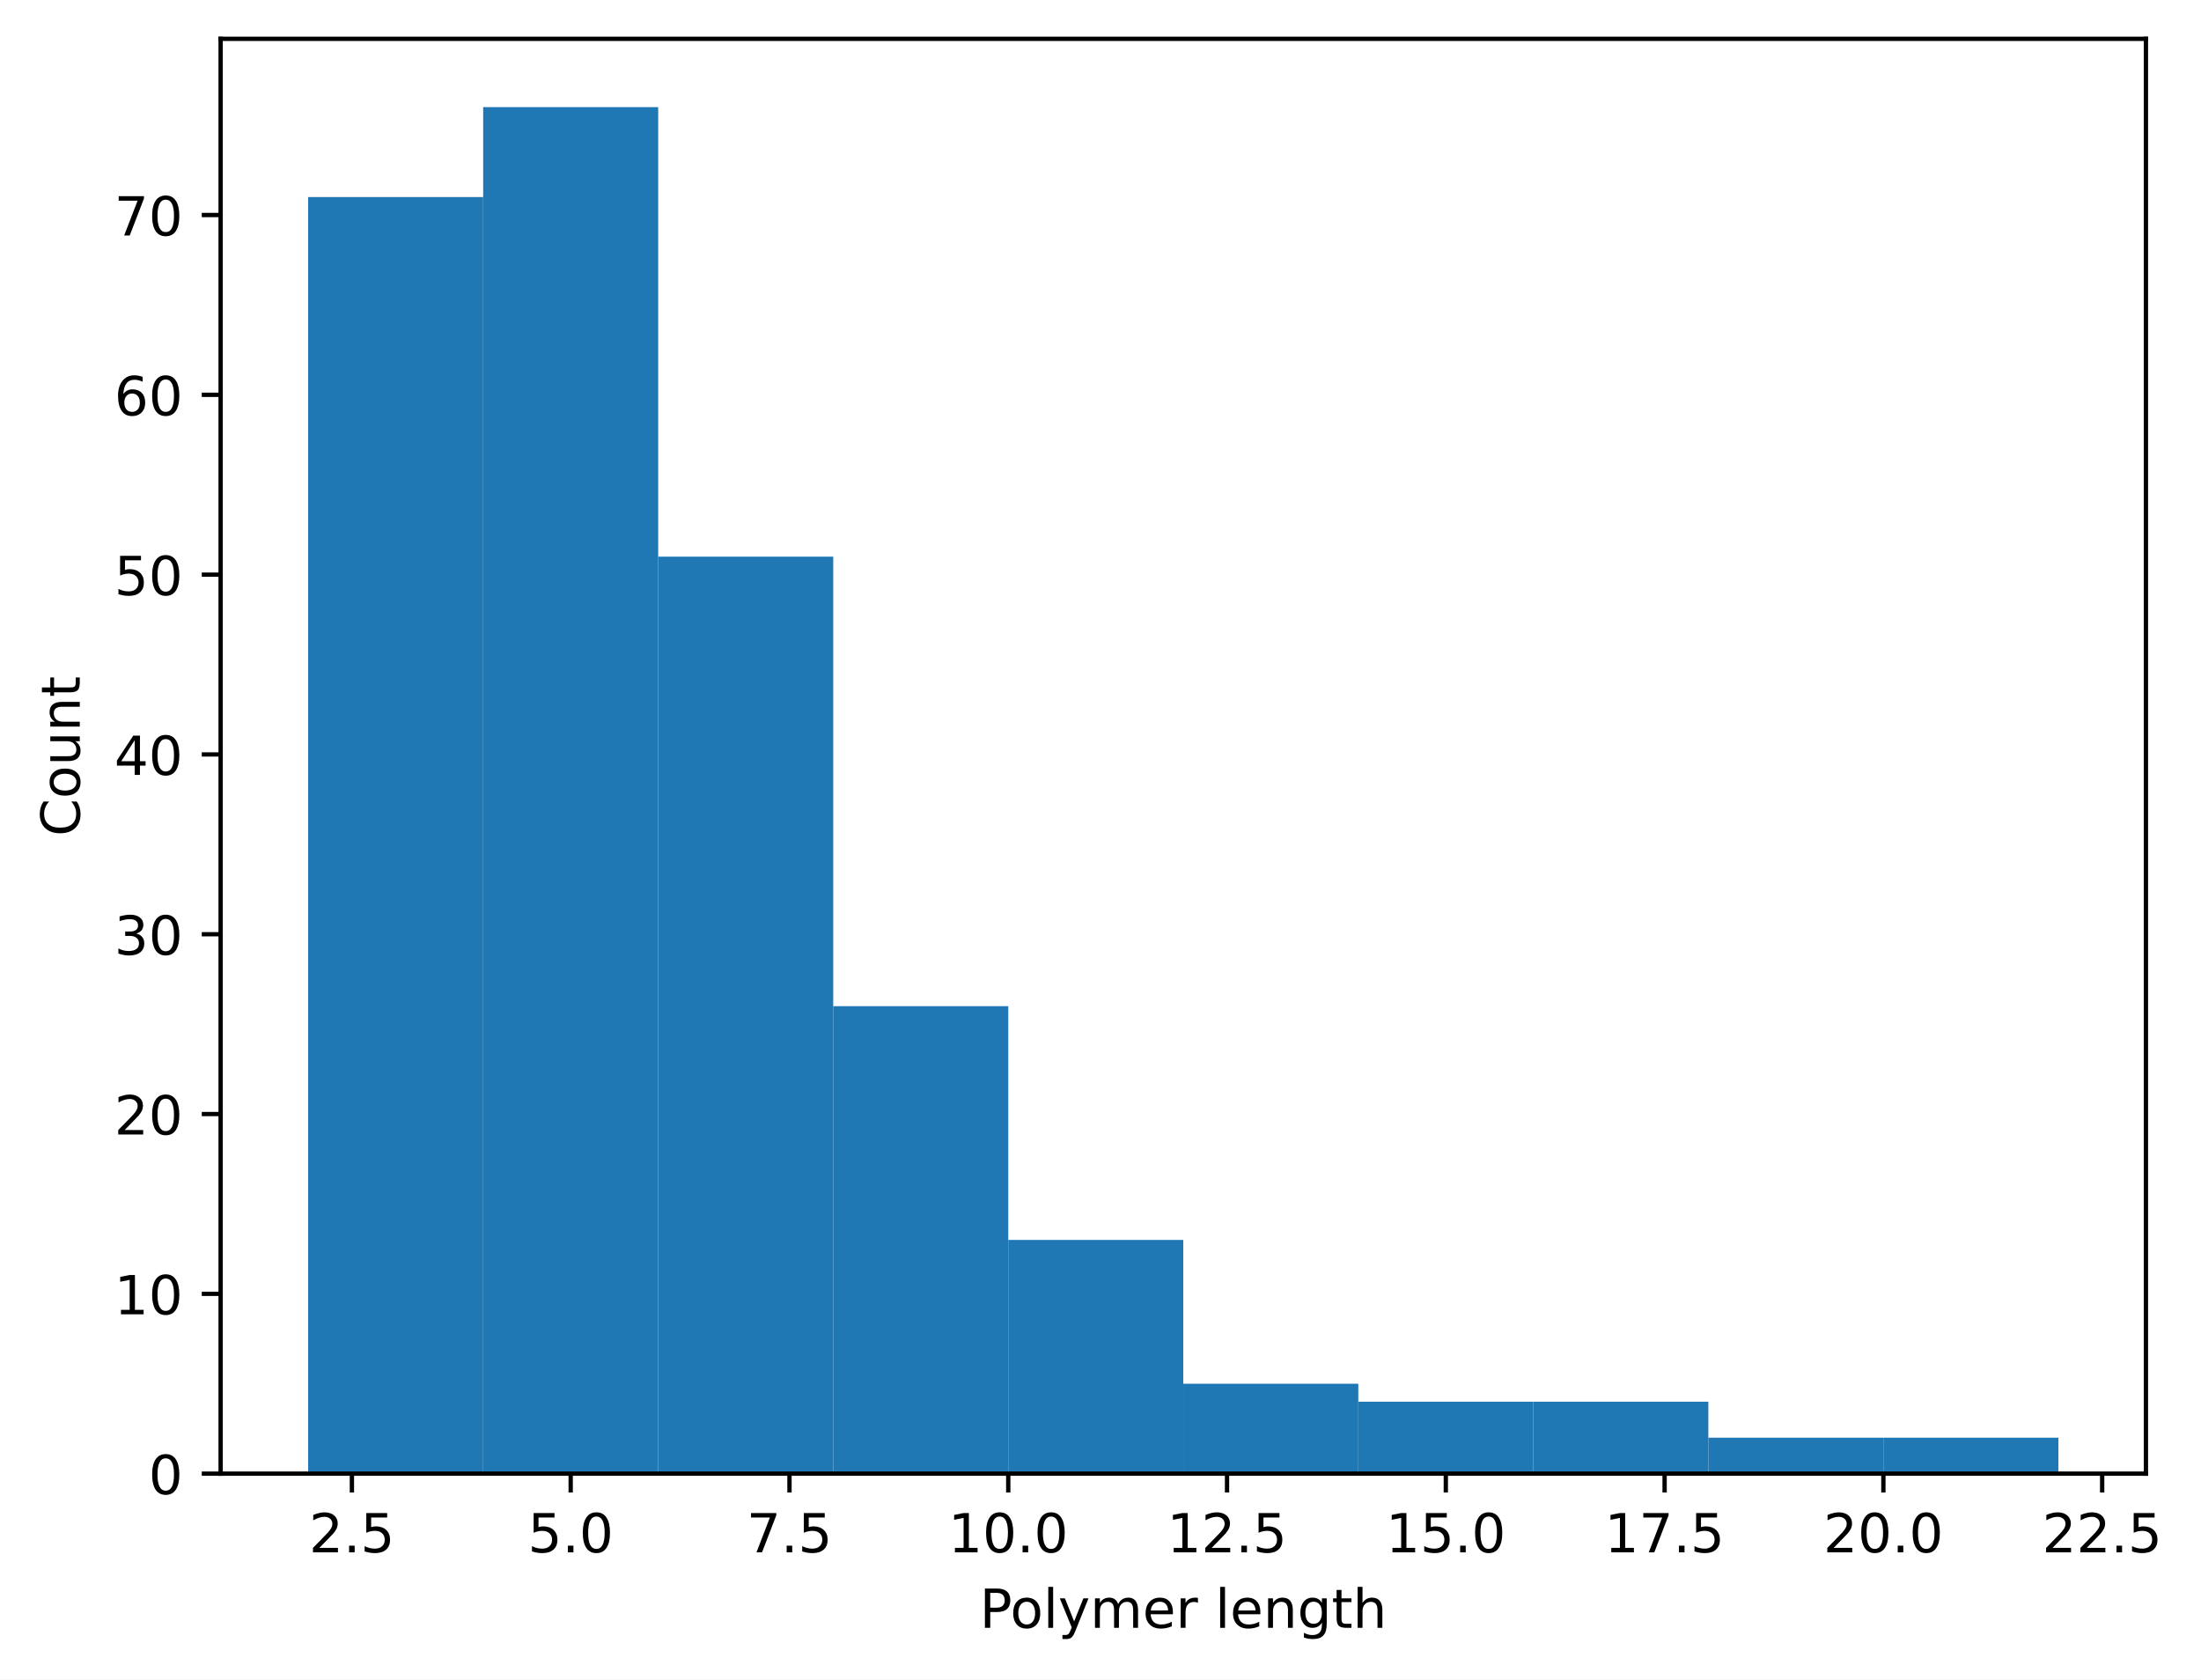
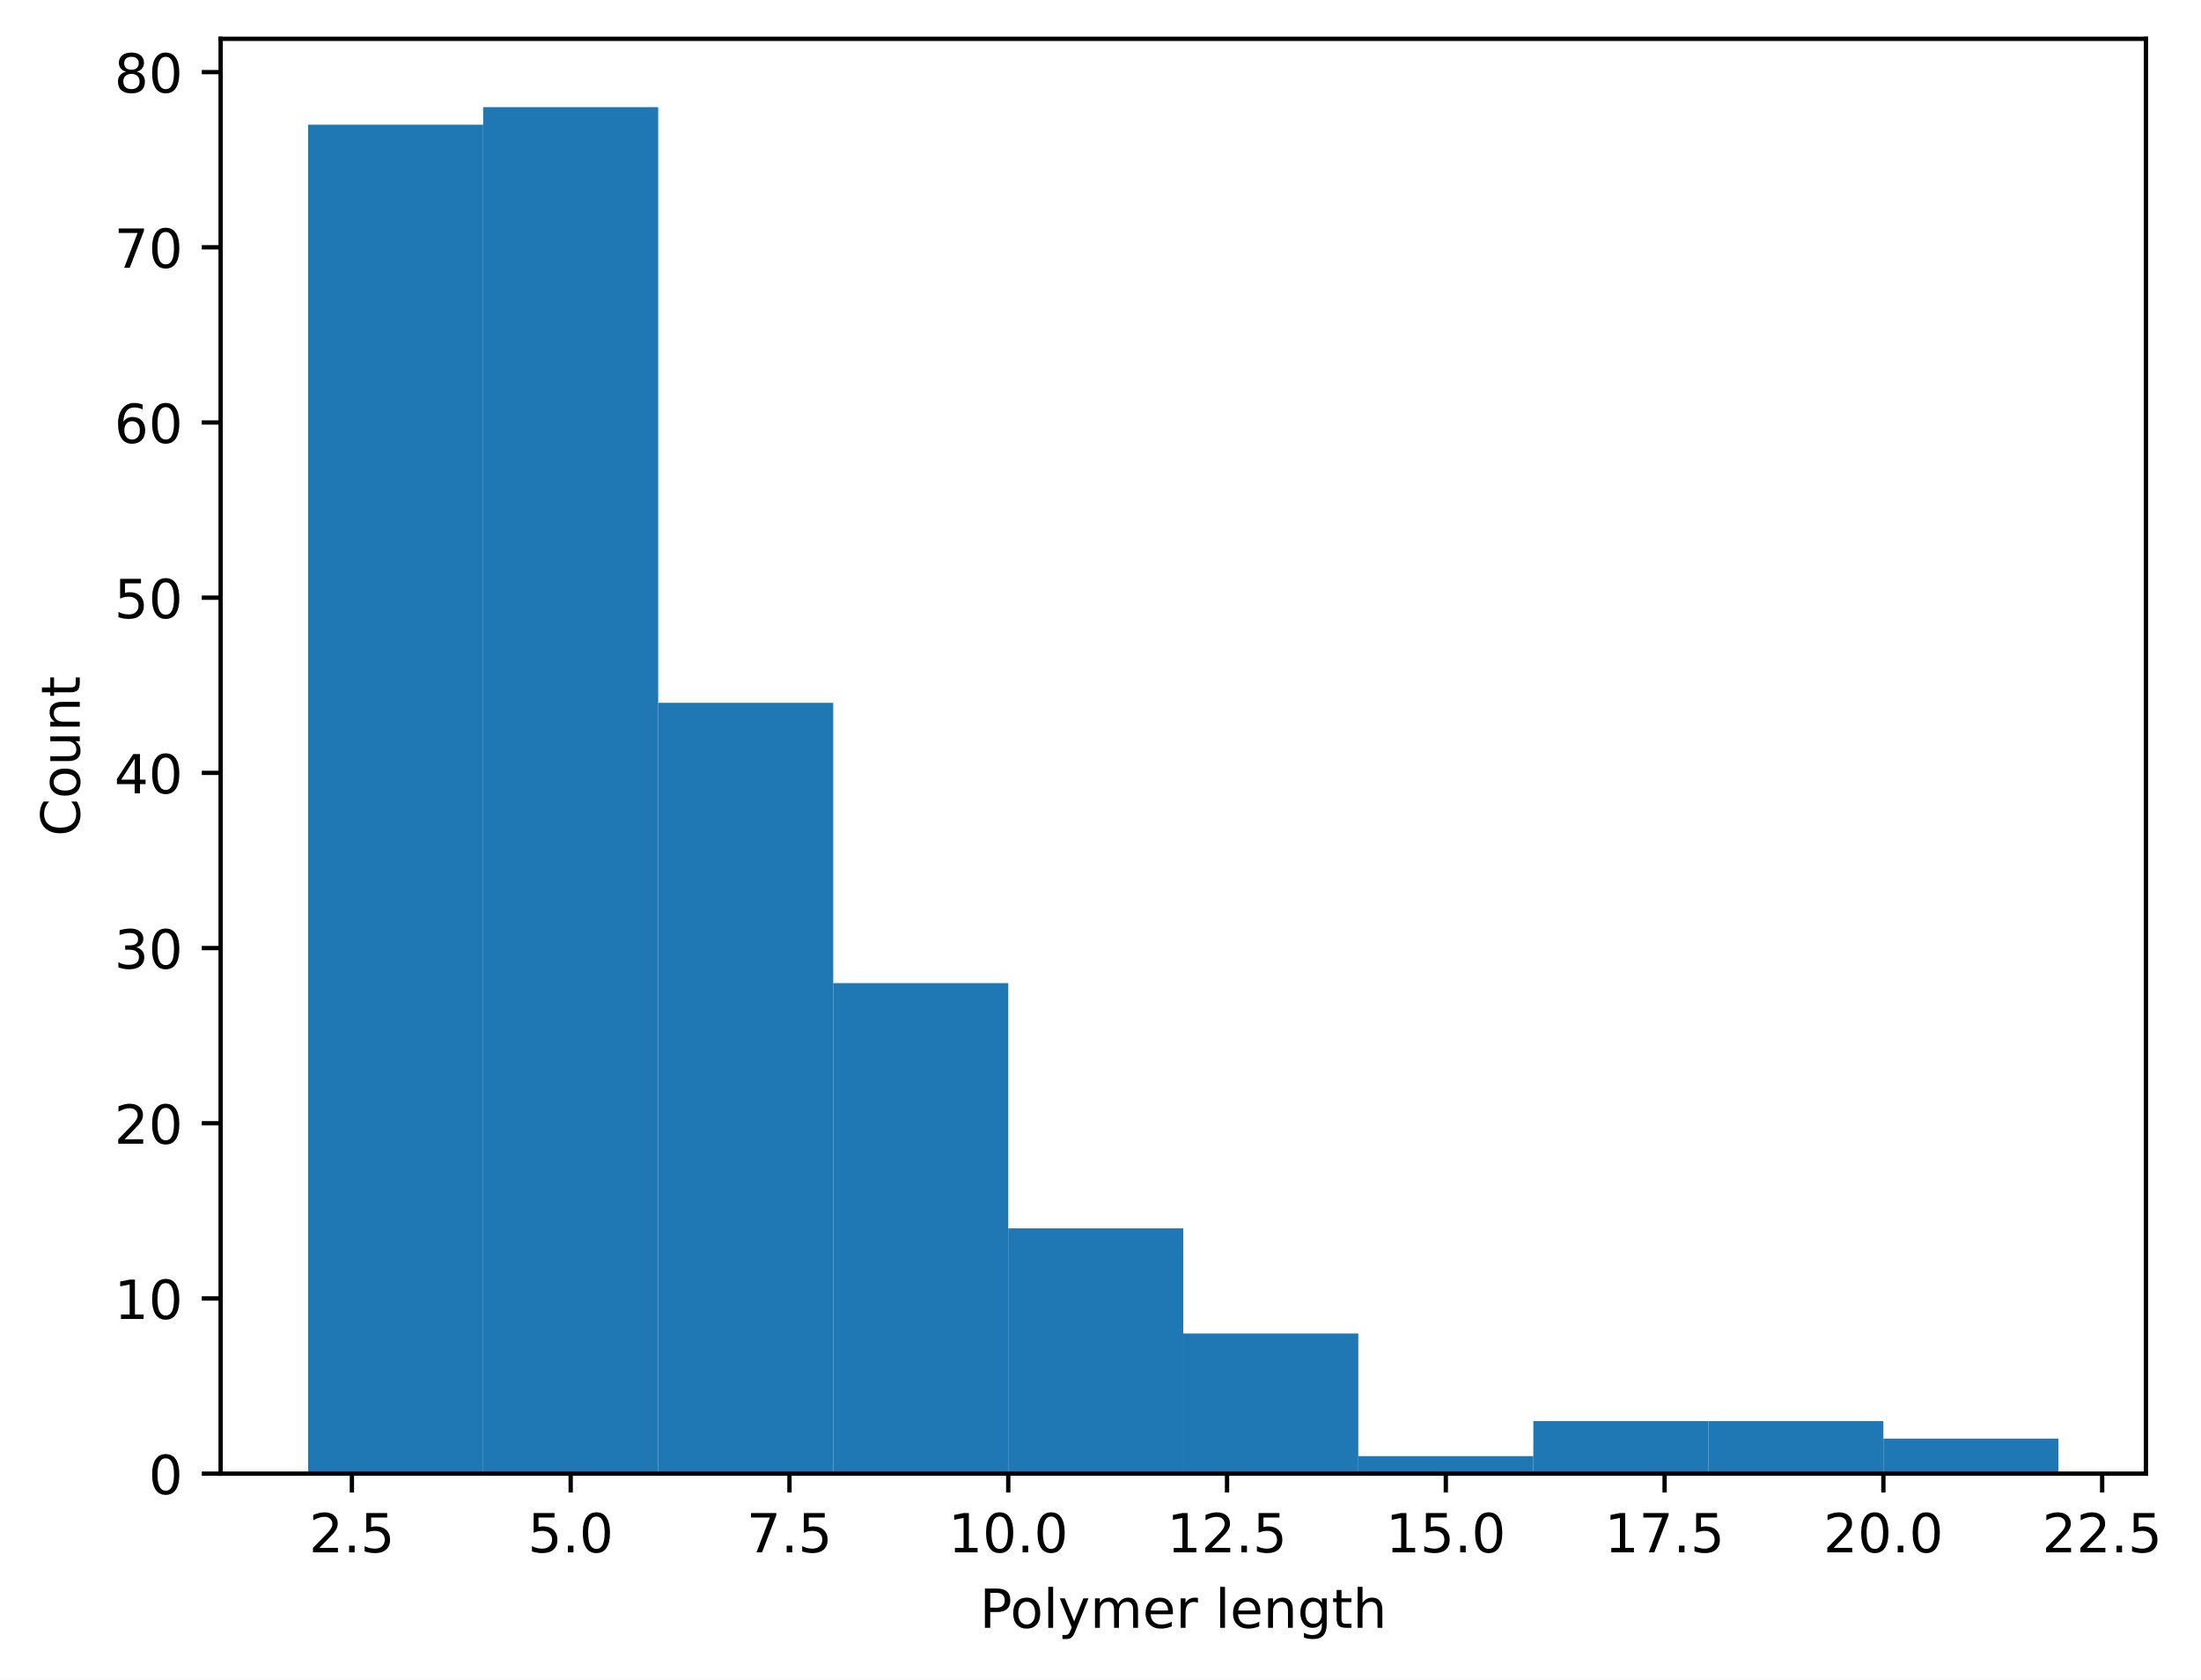
<svg xmlns="http://www.w3.org/2000/svg" xmlns:xlink="http://www.w3.org/1999/xlink" width="408.261pt" height="311.513pt" viewBox="0 0 408.261 311.513" version="1.1">
  <defs>
    <style type="text/css">*{stroke-linejoin: round; stroke-linecap: butt}</style>
  </defs>
  <g id="figure_1">
    <g id="patch_1">
      <path d="M 0 311.513  L 408.261 311.513  L 408.261 0  L 0 0  z " style="fill: #ffffff" />
    </g>
    <g id="axes_1">
      <g id="patch_2">
        <path d="M 40.925 273.312  L 398.045 273.312  L 398.045 7.2  L 40.925 7.2  z " style="fill: #ffffff" />
      </g>
      <g id="patch_3">
-         <path d="M 57.158 273.312  L 89.623 273.312  L 89.623 36.546  L 57.158 36.546  z " clip-path="url(#p178e2c675c)" style="fill: #1f77b4" />
+         <path d="M 57.158 273.312  L 89.623 273.312  L 89.623 23.121  L 57.158 23.121  z " clip-path="url(#pb5df69cb58)" style="fill: #1f77b4" />
      </g>
      <g id="patch_4">
-         <path d="M 89.623 273.312  L 122.089 273.312  L 122.089 19.872  L 89.623 19.872  z " clip-path="url(#p178e2c675c)" style="fill: #1f77b4" />
+         <path d="M 89.623 273.312  L 122.089 273.312  L 122.089 19.872  L 89.623 19.872  z " clip-path="url(#pb5df69cb58)" style="fill: #1f77b4" />
      </g>
      <g id="patch_5">
-         <path d="M 122.089 273.312  L 154.554 273.312  L 154.554 103.24  L 122.089 103.24  z " clip-path="url(#p178e2c675c)" style="fill: #1f77b4" />
+         <path d="M 122.089 273.312  L 154.554 273.312  L 154.554 130.346  L 122.089 130.346  z " clip-path="url(#pb5df69cb58)" style="fill: #1f77b4" />
      </g>
      <g id="patch_6">
-         <path d="M 154.554 273.312  L 187.02 273.312  L 187.02 186.609  L 154.554 186.609  z " clip-path="url(#p178e2c675c)" style="fill: #1f77b4" />
+         <path d="M 154.554 273.312  L 187.02 273.312  L 187.02 182.334  L 154.554 182.334  z " clip-path="url(#pb5df69cb58)" style="fill: #1f77b4" />
      </g>
      <g id="patch_7">
-         <path d="M 187.02 273.312  L 219.485 273.312  L 219.485 229.96  L 187.02 229.96  z " clip-path="url(#p178e2c675c)" style="fill: #1f77b4" />
+         <path d="M 187.02 273.312  L 219.485 273.312  L 219.485 227.823  L 187.02 227.823  z " clip-path="url(#pb5df69cb58)" style="fill: #1f77b4" />
      </g>
      <g id="patch_8">
-         <path d="M 219.485 273.312  L 251.95 273.312  L 251.95 256.638  L 219.485 256.638  z " clip-path="url(#p178e2c675c)" style="fill: #1f77b4" />
+         <path d="M 219.485 273.312  L 251.95 273.312  L 251.95 247.318  L 219.485 247.318  z " clip-path="url(#pb5df69cb58)" style="fill: #1f77b4" />
      </g>
      <g id="patch_9">
-         <path d="M 251.95 273.312  L 284.416 273.312  L 284.416 259.973  L 251.95 259.973  z " clip-path="url(#p178e2c675c)" style="fill: #1f77b4" />
+         <path d="M 251.95 273.312  L 284.416 273.312  L 284.416 270.063  L 251.95 270.063  z " clip-path="url(#pb5df69cb58)" style="fill: #1f77b4" />
      </g>
      <g id="patch_10">
-         <path d="M 284.416 273.312  L 316.881 273.312  L 316.881 259.973  L 284.416 259.973  z " clip-path="url(#p178e2c675c)" style="fill: #1f77b4" />
+         <path d="M 284.416 273.312  L 316.881 273.312  L 316.881 263.564  L 284.416 263.564  z " clip-path="url(#pb5df69cb58)" style="fill: #1f77b4" />
      </g>
      <g id="patch_11">
-         <path d="M 316.881 273.312  L 349.347 273.312  L 349.347 266.643  L 316.881 266.643  z " clip-path="url(#p178e2c675c)" style="fill: #1f77b4" />
+         <path d="M 316.881 273.312  L 349.347 273.312  L 349.347 263.564  L 316.881 263.564  z " clip-path="url(#pb5df69cb58)" style="fill: #1f77b4" />
      </g>
      <g id="patch_12">
-         <path d="M 349.347 273.312  L 381.812 273.312  L 381.812 266.643  L 349.347 266.643  z " clip-path="url(#p178e2c675c)" style="fill: #1f77b4" />
+         <path d="M 349.347 273.312  L 381.812 273.312  L 381.812 266.814  L 349.347 266.814  z " clip-path="url(#pb5df69cb58)" style="fill: #1f77b4" />
      </g>
      <g id="matplotlib.axis_1">
        <g id="xtick_1">
          <g id="line2d_1">
            <defs>
-               <path id="m1b08e39e8d" d="M 0 0  L 0 3.5  " style="stroke: #000000; stroke-width: 0.8" />
+               <path id="mf1894a725a" d="M 0 0  L 0 3.5  " style="stroke: #000000; stroke-width: 0.8" />
            </defs>
            <g>
-               <use xlink:href="#m1b08e39e8d" x="65.274" y="273.312" style="stroke: #000000; stroke-width: 0.8" />
+               <use xlink:href="#mf1894a725a" x="65.274" y="273.312" style="stroke: #000000; stroke-width: 0.8" />
            </g>
          </g>
          <g id="text_1">
            <g transform="translate(57.32253 287.9097) scale(0.1 -0.1)">
              <defs>
                <path id="DejaVuSans-15" d="M 1228 531  L 3431 531  L 3431 0  L 469 0  L 469 531  Q 828 903 1448 1529  Q 2069 2156 2228 2338  Q 2531 2678 2651 2914  Q 2772 3150 2772 3378  Q 2772 3750 2511 3984  Q 2250 4219 1831 4219  Q 1534 4219 1204 4116  Q 875 4013 500 3803  L 500 4441  Q 881 4594 1212 4672  Q 1544 4750 1819 4750  Q 2544 4750 2975 4387  Q 3406 4025 3406 3419  Q 3406 3131 3298 2873  Q 3191 2616 2906 2266  Q 2828 2175 2409 1742  Q 1991 1309 1228 531  z " transform="scale(0.015625)" />
                <path id="DejaVuSans-11" d="M 684 794  L 1344 794  L 1344 0  L 684 0  L 684 794  z " transform="scale(0.015625)" />
                <path id="DejaVuSans-18" d="M 691 4666  L 3169 4666  L 3169 4134  L 1269 4134  L 1269 2991  Q 1406 3038 1543 3061  Q 1681 3084 1819 3084  Q 2600 3084 3056 2656  Q 3513 2228 3513 1497  Q 3513 744 3044 326  Q 2575 -91 1722 -91  Q 1428 -91 1123 -41  Q 819 9 494 109  L 494 744  Q 775 591 1075 516  Q 1375 441 1709 441  Q 2250 441 2565 725  Q 2881 1009 2881 1497  Q 2881 1984 2565 2268  Q 2250 2553 1709 2553  Q 1456 2553 1204 2497  Q 953 2441 691 2322  L 691 4666  z " transform="scale(0.015625)" />
              </defs>
              <use xlink:href="#DejaVuSans-15" />
              <use xlink:href="#DejaVuSans-11" transform="translate(63.625 0)" />
              <use xlink:href="#DejaVuSans-18" transform="translate(95.40625 0)" />
            </g>
          </g>
        </g>
        <g id="xtick_2">
          <g id="line2d_2">
            <g>
-               <use xlink:href="#m1b08e39e8d" x="105.856" y="273.312" style="stroke: #000000; stroke-width: 0.8" />
+               <use xlink:href="#mf1894a725a" x="105.856" y="273.312" style="stroke: #000000; stroke-width: 0.8" />
            </g>
          </g>
          <g id="text_2">
            <g transform="translate(97.90435 287.9097) scale(0.1 -0.1)">
              <defs>
                <path id="DejaVuSans-13" d="M 2034 4250  Q 1547 4250 1301 3770  Q 1056 3291 1056 2328  Q 1056 1369 1301 889  Q 1547 409 2034 409  Q 2525 409 2770 889  Q 3016 1369 3016 2328  Q 3016 3291 2770 3770  Q 2525 4250 2034 4250  z M 2034 4750  Q 2819 4750 3233 4129  Q 3647 3509 3647 2328  Q 3647 1150 3233 529  Q 2819 -91 2034 -91  Q 1250 -91 836 529  Q 422 1150 422 2328  Q 422 3509 836 4129  Q 1250 4750 2034 4750  z " transform="scale(0.015625)" />
              </defs>
              <use xlink:href="#DejaVuSans-18" />
              <use xlink:href="#DejaVuSans-11" transform="translate(63.625 0)" />
              <use xlink:href="#DejaVuSans-13" transform="translate(95.40625 0)" />
            </g>
          </g>
        </g>
        <g id="xtick_3">
          <g id="line2d_3">
            <g>
-               <use xlink:href="#m1b08e39e8d" x="146.438" y="273.312" style="stroke: #000000; stroke-width: 0.8" />
+               <use xlink:href="#mf1894a725a" x="146.438" y="273.312" style="stroke: #000000; stroke-width: 0.8" />
            </g>
          </g>
          <g id="text_3">
            <g transform="translate(138.4862 287.9097) scale(0.1 -0.1)">
              <defs>
                <path id="DejaVuSans-1a" d="M 525 4666  L 3525 4666  L 3525 4397  L 1831 0  L 1172 0  L 2766 4134  L 525 4134  L 525 4666  z " transform="scale(0.015625)" />
              </defs>
              <use xlink:href="#DejaVuSans-1a" />
              <use xlink:href="#DejaVuSans-11" transform="translate(63.625 0)" />
              <use xlink:href="#DejaVuSans-18" transform="translate(95.40625 0)" />
            </g>
          </g>
        </g>
        <g id="xtick_4">
          <g id="line2d_4">
            <g>
-               <use xlink:href="#m1b08e39e8d" x="187.02" y="273.312" style="stroke: #000000; stroke-width: 0.8" />
+               <use xlink:href="#mf1894a725a" x="187.02" y="273.312" style="stroke: #000000; stroke-width: 0.8" />
            </g>
          </g>
          <g id="text_4">
            <g transform="translate(175.8867 287.9097) scale(0.1 -0.1)">
              <defs>
                <path id="DejaVuSans-14" d="M 794 531  L 1825 531  L 1825 4091  L 703 3866  L 703 4441  L 1819 4666  L 2450 4666  L 2450 531  L 3481 531  L 3481 0  L 794 0  L 794 531  z " transform="scale(0.015625)" />
              </defs>
              <use xlink:href="#DejaVuSans-14" />
              <use xlink:href="#DejaVuSans-13" transform="translate(63.625 0)" />
              <use xlink:href="#DejaVuSans-11" transform="translate(127.25 0)" />
              <use xlink:href="#DejaVuSans-13" transform="translate(159.0312 0)" />
            </g>
          </g>
        </g>
        <g id="xtick_5">
          <g id="line2d_5">
            <g>
-               <use xlink:href="#m1b08e39e8d" x="227.601" y="273.312" style="stroke: #000000; stroke-width: 0.8" />
+               <use xlink:href="#mf1894a725a" x="227.601" y="273.312" style="stroke: #000000; stroke-width: 0.8" />
            </g>
          </g>
          <g id="text_5">
            <g transform="translate(216.4686 287.9097) scale(0.1 -0.1)">
              <use xlink:href="#DejaVuSans-14" />
              <use xlink:href="#DejaVuSans-15" transform="translate(63.625 0)" />
              <use xlink:href="#DejaVuSans-11" transform="translate(127.25 0)" />
              <use xlink:href="#DejaVuSans-18" transform="translate(159.0312 0)" />
            </g>
          </g>
        </g>
        <g id="xtick_6">
          <g id="line2d_6">
            <g>
-               <use xlink:href="#m1b08e39e8d" x="268.183" y="273.312" style="stroke: #000000; stroke-width: 0.8" />
+               <use xlink:href="#mf1894a725a" x="268.183" y="273.312" style="stroke: #000000; stroke-width: 0.8" />
            </g>
          </g>
          <g id="text_6">
            <g transform="translate(257.0504 287.9097) scale(0.1 -0.1)">
              <use xlink:href="#DejaVuSans-14" />
              <use xlink:href="#DejaVuSans-18" transform="translate(63.625 0)" />
              <use xlink:href="#DejaVuSans-11" transform="translate(127.25 0)" />
              <use xlink:href="#DejaVuSans-13" transform="translate(159.0312 0)" />
            </g>
          </g>
        </g>
        <g id="xtick_7">
          <g id="line2d_7">
            <g>
-               <use xlink:href="#m1b08e39e8d" x="308.765" y="273.312" style="stroke: #000000; stroke-width: 0.8" />
+               <use xlink:href="#mf1894a725a" x="308.765" y="273.312" style="stroke: #000000; stroke-width: 0.8" />
            </g>
          </g>
          <g id="text_7">
            <g transform="translate(297.6322 287.9097) scale(0.1 -0.1)">
              <use xlink:href="#DejaVuSans-14" />
              <use xlink:href="#DejaVuSans-1a" transform="translate(63.625 0)" />
              <use xlink:href="#DejaVuSans-11" transform="translate(127.25 0)" />
              <use xlink:href="#DejaVuSans-18" transform="translate(159.0312 0)" />
            </g>
          </g>
        </g>
        <g id="xtick_8">
          <g id="line2d_8">
            <g>
-               <use xlink:href="#m1b08e39e8d" x="349.347" y="273.312" style="stroke: #000000; stroke-width: 0.8" />
+               <use xlink:href="#mf1894a725a" x="349.347" y="273.312" style="stroke: #000000; stroke-width: 0.8" />
            </g>
          </g>
          <g id="text_8">
            <g transform="translate(338.214 287.9097) scale(0.1 -0.1)">
              <use xlink:href="#DejaVuSans-15" />
              <use xlink:href="#DejaVuSans-13" transform="translate(63.625 0)" />
              <use xlink:href="#DejaVuSans-11" transform="translate(127.25 0)" />
              <use xlink:href="#DejaVuSans-13" transform="translate(159.0312 0)" />
            </g>
          </g>
        </g>
        <g id="xtick_9">
          <g id="line2d_9">
            <g>
-               <use xlink:href="#m1b08e39e8d" x="389.929" y="273.312" style="stroke: #000000; stroke-width: 0.8" />
+               <use xlink:href="#mf1894a725a" x="389.929" y="273.312" style="stroke: #000000; stroke-width: 0.8" />
            </g>
          </g>
          <g id="text_9">
            <g transform="translate(378.7958 287.9097) scale(0.1 -0.1)">
              <use xlink:href="#DejaVuSans-15" />
              <use xlink:href="#DejaVuSans-15" transform="translate(63.625 0)" />
              <use xlink:href="#DejaVuSans-11" transform="translate(127.25 0)" />
              <use xlink:href="#DejaVuSans-18" transform="translate(159.0312 0)" />
            </g>
          </g>
        </g>
        <g id="text_10">
          <g transform="translate(181.7116 301.9104) scale(0.1 -0.1)">
            <defs>
              <path id="DejaVuSans-33" d="M 1259 4147  L 1259 2394  L 2053 2394  Q 2494 2394 2734 2622  Q 2975 2850 2975 3272  Q 2975 3691 2734 3919  Q 2494 4147 2053 4147  L 1259 4147  z M 628 4666  L 2053 4666  Q 2838 4666 3239 4311  Q 3641 3956 3641 3272  Q 3641 2581 3239 2228  Q 2838 1875 2053 1875  L 1259 1875  L 1259 0  L 628 0  L 628 4666  z " transform="scale(0.015625)" />
              <path id="DejaVuSans-52" d="M 1959 3097  Q 1497 3097 1228 2736  Q 959 2375 959 1747  Q 959 1119 1226 758  Q 1494 397 1959 397  Q 2419 397 2687 759  Q 2956 1122 2956 1747  Q 2956 2369 2687 2733  Q 2419 3097 1959 3097  z M 1959 3584  Q 2709 3584 3137 3096  Q 3566 2609 3566 1747  Q 3566 888 3137 398  Q 2709 -91 1959 -91  Q 1206 -91 779 398  Q 353 888 353 1747  Q 353 2609 779 3096  Q 1206 3584 1959 3584  z " transform="scale(0.015625)" />
              <path id="DejaVuSans-4f" d="M 603 4863  L 1178 4863  L 1178 0  L 603 0  L 603 4863  z " transform="scale(0.015625)" />
              <path id="DejaVuSans-5c" d="M 2059 -325  Q 1816 -950 1584 -1140  Q 1353 -1331 966 -1331  L 506 -1331  L 506 -850  L 844 -850  Q 1081 -850 1212 -737  Q 1344 -625 1503 -206  L 1606 56  L 191 3500  L 800 3500  L 1894 763  L 2988 3500  L 3597 3500  L 2059 -325  z " transform="scale(0.015625)" />
              <path id="DejaVuSans-50" d="M 3328 2828  Q 3544 3216 3844 3400  Q 4144 3584 4550 3584  Q 5097 3584 5394 3201  Q 5691 2819 5691 2113  L 5691 0  L 5113 0  L 5113 2094  Q 5113 2597 4934 2840  Q 4756 3084 4391 3084  Q 3944 3084 3684 2787  Q 3425 2491 3425 1978  L 3425 0  L 2847 0  L 2847 2094  Q 2847 2600 2669 2842  Q 2491 3084 2119 3084  Q 1678 3084 1418 2786  Q 1159 2488 1159 1978  L 1159 0  L 581 0  L 581 3500  L 1159 3500  L 1159 2956  Q 1356 3278 1631 3431  Q 1906 3584 2284 3584  Q 2666 3584 2933 3390  Q 3200 3197 3328 2828  z " transform="scale(0.015625)" />
              <path id="DejaVuSans-48" d="M 3597 1894  L 3597 1613  L 953 1613  Q 991 1019 1311 708  Q 1631 397 2203 397  Q 2534 397 2845 478  Q 3156 559 3463 722  L 3463 178  Q 3153 47 2828 -22  Q 2503 -91 2169 -91  Q 1331 -91 842 396  Q 353 884 353 1716  Q 353 2575 817 3079  Q 1281 3584 2069 3584  Q 2775 3584 3186 3129  Q 3597 2675 3597 1894  z M 3022 2063  Q 3016 2534 2758 2815  Q 2500 3097 2075 3097  Q 1594 3097 1305 2825  Q 1016 2553 972 2059  L 3022 2063  z " transform="scale(0.015625)" />
              <path id="DejaVuSans-55" d="M 2631 2963  Q 2534 3019 2420 3045  Q 2306 3072 2169 3072  Q 1681 3072 1420 2755  Q 1159 2438 1159 1844  L 1159 0  L 581 0  L 581 3500  L 1159 3500  L 1159 2956  Q 1341 3275 1631 3429  Q 1922 3584 2338 3584  Q 2397 3584 2469 3576  Q 2541 3569 2628 3553  L 2631 2963  z " transform="scale(0.015625)" />
              <path id="DejaVuSans-3" transform="scale(0.015625)" />
              <path id="DejaVuSans-51" d="M 3513 2113  L 3513 0  L 2938 0  L 2938 2094  Q 2938 2591 2744 2837  Q 2550 3084 2163 3084  Q 1697 3084 1428 2787  Q 1159 2491 1159 1978  L 1159 0  L 581 0  L 581 3500  L 1159 3500  L 1159 2956  Q 1366 3272 1645 3428  Q 1925 3584 2291 3584  Q 2894 3584 3203 3211  Q 3513 2838 3513 2113  z " transform="scale(0.015625)" />
              <path id="DejaVuSans-4a" d="M 2906 1791  Q 2906 2416 2648 2759  Q 2391 3103 1925 3103  Q 1463 3103 1205 2759  Q 947 2416 947 1791  Q 947 1169 1205 825  Q 1463 481 1925 481  Q 2391 481 2648 825  Q 2906 1169 2906 1791  z M 3481 434  Q 3481 -459 3084 -895  Q 2688 -1331 1869 -1331  Q 1566 -1331 1297 -1286  Q 1028 -1241 775 -1147  L 775 -588  Q 1028 -725 1275 -790  Q 1522 -856 1778 -856  Q 2344 -856 2625 -561  Q 2906 -266 2906 331  L 2906 616  Q 2728 306 2450 153  Q 2172 0 1784 0  Q 1141 0 747 490  Q 353 981 353 1791  Q 353 2603 747 3093  Q 1141 3584 1784 3584  Q 2172 3584 2450 3431  Q 2728 3278 2906 2969  L 2906 3500  L 3481 3500  L 3481 434  z " transform="scale(0.015625)" />
              <path id="DejaVuSans-57" d="M 1172 4494  L 1172 3500  L 2356 3500  L 2356 3053  L 1172 3053  L 1172 1153  Q 1172 725 1289 603  Q 1406 481 1766 481  L 2356 481  L 2356 0  L 1766 0  Q 1100 0 847 248  Q 594 497 594 1153  L 594 3053  L 172 3053  L 172 3500  L 594 3500  L 594 4494  L 1172 4494  z " transform="scale(0.015625)" />
              <path id="DejaVuSans-4b" d="M 3513 2113  L 3513 0  L 2938 0  L 2938 2094  Q 2938 2591 2744 2837  Q 2550 3084 2163 3084  Q 1697 3084 1428 2787  Q 1159 2491 1159 1978  L 1159 0  L 581 0  L 581 4863  L 1159 4863  L 1159 2956  Q 1366 3272 1645 3428  Q 1925 3584 2291 3584  Q 2894 3584 3203 3211  Q 3513 2838 3513 2113  z " transform="scale(0.015625)" />
            </defs>
            <use xlink:href="#DejaVuSans-33" />
            <use xlink:href="#DejaVuSans-52" transform="translate(56.73438 0)" />
            <use xlink:href="#DejaVuSans-4f" transform="translate(117.9219 0)" />
            <use xlink:href="#DejaVuSans-5c" transform="translate(145.7031 0)" />
            <use xlink:href="#DejaVuSans-50" transform="translate(204.8906 0)" />
            <use xlink:href="#DejaVuSans-48" transform="translate(302.2969 0)" />
            <use xlink:href="#DejaVuSans-55" transform="translate(363.8281 0)" />
            <use xlink:href="#DejaVuSans-3" transform="translate(404.9375 0)" />
            <use xlink:href="#DejaVuSans-4f" transform="translate(436.7188 0)" />
            <use xlink:href="#DejaVuSans-48" transform="translate(464.5 0)" />
            <use xlink:href="#DejaVuSans-51" transform="translate(526.0312 0)" />
            <use xlink:href="#DejaVuSans-4a" transform="translate(589.4062 0)" />
            <use xlink:href="#DejaVuSans-57" transform="translate(652.8906 0)" />
            <use xlink:href="#DejaVuSans-4b" transform="translate(692.0938 0)" />
          </g>
        </g>
      </g>
      <g id="matplotlib.axis_2">
        <g id="ytick_1">
          <g id="line2d_10">
            <defs>
-               <path id="ma92f10adbd" d="M 0 0  L -3.5 0  " style="stroke: #000000; stroke-width: 0.8" />
+               <path id="md506625ad7" d="M 0 0  L -3.5 0  " style="stroke: #000000; stroke-width: 0.8" />
            </defs>
            <g>
-               <use xlink:href="#ma92f10adbd" x="40.925" y="273.312" style="stroke: #000000; stroke-width: 0.8" />
+               <use xlink:href="#md506625ad7" x="40.925" y="273.312" style="stroke: #000000; stroke-width: 0.8" />
            </g>
          </g>
          <g id="text_11">
            <g transform="translate(27.5625 277.1108) scale(0.1 -0.1)">
              <use xlink:href="#DejaVuSans-13" />
            </g>
          </g>
        </g>
        <g id="ytick_2">
          <g id="line2d_11">
            <g>
-               <use xlink:href="#ma92f10adbd" x="40.925" y="239.965" style="stroke: #000000; stroke-width: 0.8" />
+               <use xlink:href="#md506625ad7" x="40.925" y="240.82" style="stroke: #000000; stroke-width: 0.8" />
            </g>
          </g>
          <g id="text_12">
-             <g transform="translate(21.2 243.7635) scale(0.1 -0.1)">
+             <g transform="translate(21.2 244.6185) scale(0.1 -0.1)">
              <use xlink:href="#DejaVuSans-14" />
              <use xlink:href="#DejaVuSans-13" transform="translate(63.625 0)" />
            </g>
          </g>
        </g>
        <g id="ytick_3">
          <g id="line2d_12">
            <g>
-               <use xlink:href="#ma92f10adbd" x="40.925" y="206.617" style="stroke: #000000; stroke-width: 0.8" />
+               <use xlink:href="#md506625ad7" x="40.925" y="208.327" style="stroke: #000000; stroke-width: 0.8" />
            </g>
          </g>
          <g id="text_13">
-             <g transform="translate(21.2 210.4161) scale(0.1 -0.1)">
+             <g transform="translate(21.2 212.1262) scale(0.1 -0.1)">
              <use xlink:href="#DejaVuSans-15" />
              <use xlink:href="#DejaVuSans-13" transform="translate(63.625 0)" />
            </g>
          </g>
        </g>
        <g id="ytick_4">
          <g id="line2d_13">
            <g>
-               <use xlink:href="#ma92f10adbd" x="40.925" y="173.27" style="stroke: #000000; stroke-width: 0.8" />
+               <use xlink:href="#md506625ad7" x="40.925" y="175.835" style="stroke: #000000; stroke-width: 0.8" />
            </g>
          </g>
          <g id="text_14">
-             <g transform="translate(21.2 177.0687) scale(0.1 -0.1)">
+             <g transform="translate(21.2 179.6339) scale(0.1 -0.1)">
              <defs>
                <path id="DejaVuSans-16" d="M 2597 2516  Q 3050 2419 3304 2112  Q 3559 1806 3559 1356  Q 3559 666 3084 287  Q 2609 -91 1734 -91  Q 1441 -91 1130 -33  Q 819 25 488 141  L 488 750  Q 750 597 1062 519  Q 1375 441 1716 441  Q 2309 441 2620 675  Q 2931 909 2931 1356  Q 2931 1769 2642 2001  Q 2353 2234 1838 2234  L 1294 2234  L 1294 2753  L 1863 2753  Q 2328 2753 2575 2939  Q 2822 3125 2822 3475  Q 2822 3834 2567 4026  Q 2313 4219 1838 4219  Q 1578 4219 1281 4162  Q 984 4106 628 3988  L 628 4550  Q 988 4650 1302 4700  Q 1616 4750 1894 4750  Q 2613 4750 3031 4423  Q 3450 4097 3450 3541  Q 3450 3153 3228 2886  Q 3006 2619 2597 2516  z " transform="scale(0.015625)" />
              </defs>
              <use xlink:href="#DejaVuSans-16" />
              <use xlink:href="#DejaVuSans-13" transform="translate(63.625 0)" />
            </g>
          </g>
        </g>
        <g id="ytick_5">
          <g id="line2d_14">
            <g>
-               <use xlink:href="#ma92f10adbd" x="40.925" y="139.923" style="stroke: #000000; stroke-width: 0.8" />
+               <use xlink:href="#md506625ad7" x="40.925" y="143.343" style="stroke: #000000; stroke-width: 0.8" />
            </g>
          </g>
          <g id="text_15">
-             <g transform="translate(21.2 143.7214) scale(0.1 -0.1)">
+             <g transform="translate(21.2 147.1416) scale(0.1 -0.1)">
              <defs>
                <path id="DejaVuSans-17" d="M 2419 4116  L 825 1625  L 2419 1625  L 2419 4116  z M 2253 4666  L 3047 4666  L 3047 1625  L 3713 1625  L 3713 1100  L 3047 1100  L 3047 0  L 2419 0  L 2419 1100  L 313 1100  L 313 1709  L 2253 4666  z " transform="scale(0.015625)" />
              </defs>
              <use xlink:href="#DejaVuSans-17" />
              <use xlink:href="#DejaVuSans-13" transform="translate(63.625 0)" />
            </g>
          </g>
        </g>
        <g id="ytick_6">
          <g id="line2d_15">
            <g>
-               <use xlink:href="#ma92f10adbd" x="40.925" y="106.575" style="stroke: #000000; stroke-width: 0.8" />
+               <use xlink:href="#md506625ad7" x="40.925" y="110.85" style="stroke: #000000; stroke-width: 0.8" />
            </g>
          </g>
          <g id="text_16">
-             <g transform="translate(21.2 110.374) scale(0.1 -0.1)">
+             <g transform="translate(21.2 114.6493) scale(0.1 -0.1)">
              <use xlink:href="#DejaVuSans-18" />
              <use xlink:href="#DejaVuSans-13" transform="translate(63.625 0)" />
            </g>
          </g>
        </g>
        <g id="ytick_7">
          <g id="line2d_16">
            <g>
-               <use xlink:href="#ma92f10adbd" x="40.925" y="73.228" style="stroke: #000000; stroke-width: 0.8" />
+               <use xlink:href="#md506625ad7" x="40.925" y="78.358" style="stroke: #000000; stroke-width: 0.8" />
            </g>
          </g>
          <g id="text_17">
-             <g transform="translate(21.2 77.02662) scale(0.1 -0.1)">
+             <g transform="translate(21.2 82.15698) scale(0.1 -0.1)">
              <defs>
                <path id="DejaVuSans-19" d="M 2113 2584  Q 1688 2584 1439 2293  Q 1191 2003 1191 1497  Q 1191 994 1439 701  Q 1688 409 2113 409  Q 2538 409 2786 701  Q 3034 994 3034 1497  Q 3034 2003 2786 2293  Q 2538 2584 2113 2584  z M 3366 4563  L 3366 3988  Q 3128 4100 2886 4159  Q 2644 4219 2406 4219  Q 1781 4219 1451 3797  Q 1122 3375 1075 2522  Q 1259 2794 1537 2939  Q 1816 3084 2150 3084  Q 2853 3084 3261 2657  Q 3669 2231 3669 1497  Q 3669 778 3244 343  Q 2819 -91 2113 -91  Q 1303 -91 875 529  Q 447 1150 447 2328  Q 447 3434 972 4092  Q 1497 4750 2381 4750  Q 2619 4750 2861 4703  Q 3103 4656 3366 4563  z " transform="scale(0.015625)" />
              </defs>
              <use xlink:href="#DejaVuSans-19" />
              <use xlink:href="#DejaVuSans-13" transform="translate(63.625 0)" />
            </g>
          </g>
        </g>
        <g id="ytick_8">
          <g id="line2d_17">
            <g>
-               <use xlink:href="#ma92f10adbd" x="40.925" y="39.88" style="stroke: #000000; stroke-width: 0.8" />
+               <use xlink:href="#md506625ad7" x="40.925" y="45.866" style="stroke: #000000; stroke-width: 0.8" />
            </g>
          </g>
          <g id="text_18">
-             <g transform="translate(21.2 43.67925) scale(0.1 -0.1)">
+             <g transform="translate(21.2 49.66467) scale(0.1 -0.1)">
              <use xlink:href="#DejaVuSans-1a" />
              <use xlink:href="#DejaVuSans-13" transform="translate(63.625 0)" />
            </g>
          </g>
        </g>
-         <g id="text_19">
+         <g id="ytick_9">
+           <g id="line2d_18">
+             <g>
+               <use xlink:href="#md506625ad7" x="40.925" y="13.374" style="stroke: #000000; stroke-width: 0.8" />
+             </g>
+           </g>
+           <g id="text_19">
+             <g transform="translate(21.2 17.17237) scale(0.1 -0.1)">
+               <defs>
+                 <path id="DejaVuSans-1b" d="M 2034 2216  Q 1584 2216 1326 1975  Q 1069 1734 1069 1313  Q 1069 891 1326 650  Q 1584 409 2034 409  Q 2484 409 2743 651  Q 3003 894 3003 1313  Q 3003 1734 2745 1975  Q 2488 2216 2034 2216  z M 1403 2484  Q 997 2584 770 2862  Q 544 3141 544 3541  Q 544 4100 942 4425  Q 1341 4750 2034 4750  Q 2731 4750 3128 4425  Q 3525 4100 3525 3541  Q 3525 3141 3298 2862  Q 3072 2584 2669 2484  Q 3125 2378 3379 2068  Q 3634 1759 3634 1313  Q 3634 634 3220 271  Q 2806 -91 2034 -91  Q 1263 -91 848 271  Q 434 634 434 1313  Q 434 1759 690 2068  Q 947 2378 1403 2484  z M 1172 3481  Q 1172 3119 1398 2916  Q 1625 2713 2034 2713  Q 2441 2713 2670 2916  Q 2900 3119 2900 3481  Q 2900 3844 2670 4047  Q 2441 4250 2034 4250  Q 1625 4250 1398 4047  Q 1172 3844 1172 3481  z " transform="scale(0.015625)" />
+               </defs>
+               <use xlink:href="#DejaVuSans-1b" />
+               <use xlink:href="#DejaVuSans-13" transform="translate(63.625 0)" />
+             </g>
+           </g>
+         </g>
+         <g id="text_20">
          <g transform="translate(14.79766 155.1044) rotate(-90) scale(0.1 -0.1)">
            <defs>
              <path id="DejaVuSans-26" d="M 4122 4306  L 4122 3641  Q 3803 3938 3442 4084  Q 3081 4231 2675 4231  Q 1875 4231 1450 3742  Q 1025 3253 1025 2328  Q 1025 1406 1450 917  Q 1875 428 2675 428  Q 3081 428 3442 575  Q 3803 722 4122 1019  L 4122 359  Q 3791 134 3420 21  Q 3050 -91 2638 -91  Q 1578 -91 968 557  Q 359 1206 359 2328  Q 359 3453 968 4101  Q 1578 4750 2638 4750  Q 3056 4750 3426 4639  Q 3797 4528 4122 4306  z " transform="scale(0.015625)" />
              <path id="DejaVuSans-58" d="M 544 1381  L 544 3500  L 1119 3500  L 1119 1403  Q 1119 906 1312 657  Q 1506 409 1894 409  Q 2359 409 2629 706  Q 2900 1003 2900 1516  L 2900 3500  L 3475 3500  L 3475 0  L 2900 0  L 2900 538  Q 2691 219 2414 64  Q 2138 -91 1772 -91  Q 1169 -91 856 284  Q 544 659 544 1381  z M 1991 3584  L 1991 3584  z " transform="scale(0.015625)" />
            </defs>
            <use xlink:href="#DejaVuSans-26" />
            <use xlink:href="#DejaVuSans-52" transform="translate(69.82812 0)" />
            <use xlink:href="#DejaVuSans-58" transform="translate(131.0156 0)" />
            <use xlink:href="#DejaVuSans-51" transform="translate(194.3906 0)" />
            <use xlink:href="#DejaVuSans-57" transform="translate(257.7656 0)" />
          </g>
        </g>
      </g>
      <g id="patch_13">
        <path d="M 40.925 273.312  L 40.925 7.2  " style="fill: none; stroke: #000000; stroke-width: 0.8; stroke-linejoin: miter; stroke-linecap: square" />
      </g>
      <g id="patch_14">
        <path d="M 398.045 273.312  L 398.045 7.2  " style="fill: none; stroke: #000000; stroke-width: 0.8; stroke-linejoin: miter; stroke-linecap: square" />
      </g>
      <g id="patch_15">
        <path d="M 40.925 273.312  L 398.045 273.312  " style="fill: none; stroke: #000000; stroke-width: 0.8; stroke-linejoin: miter; stroke-linecap: square" />
      </g>
      <g id="patch_16">
        <path d="M 40.925 7.2  L 398.045 7.2  " style="fill: none; stroke: #000000; stroke-width: 0.8; stroke-linejoin: miter; stroke-linecap: square" />
      </g>
    </g>
  </g>
  <defs>
-     <clipPath id="p178e2c675c">
+     <clipPath id="pb5df69cb58">
      <rect x="40.925" y="7.2" width="357.12" height="266.112" />
    </clipPath>
  </defs>
</svg>
